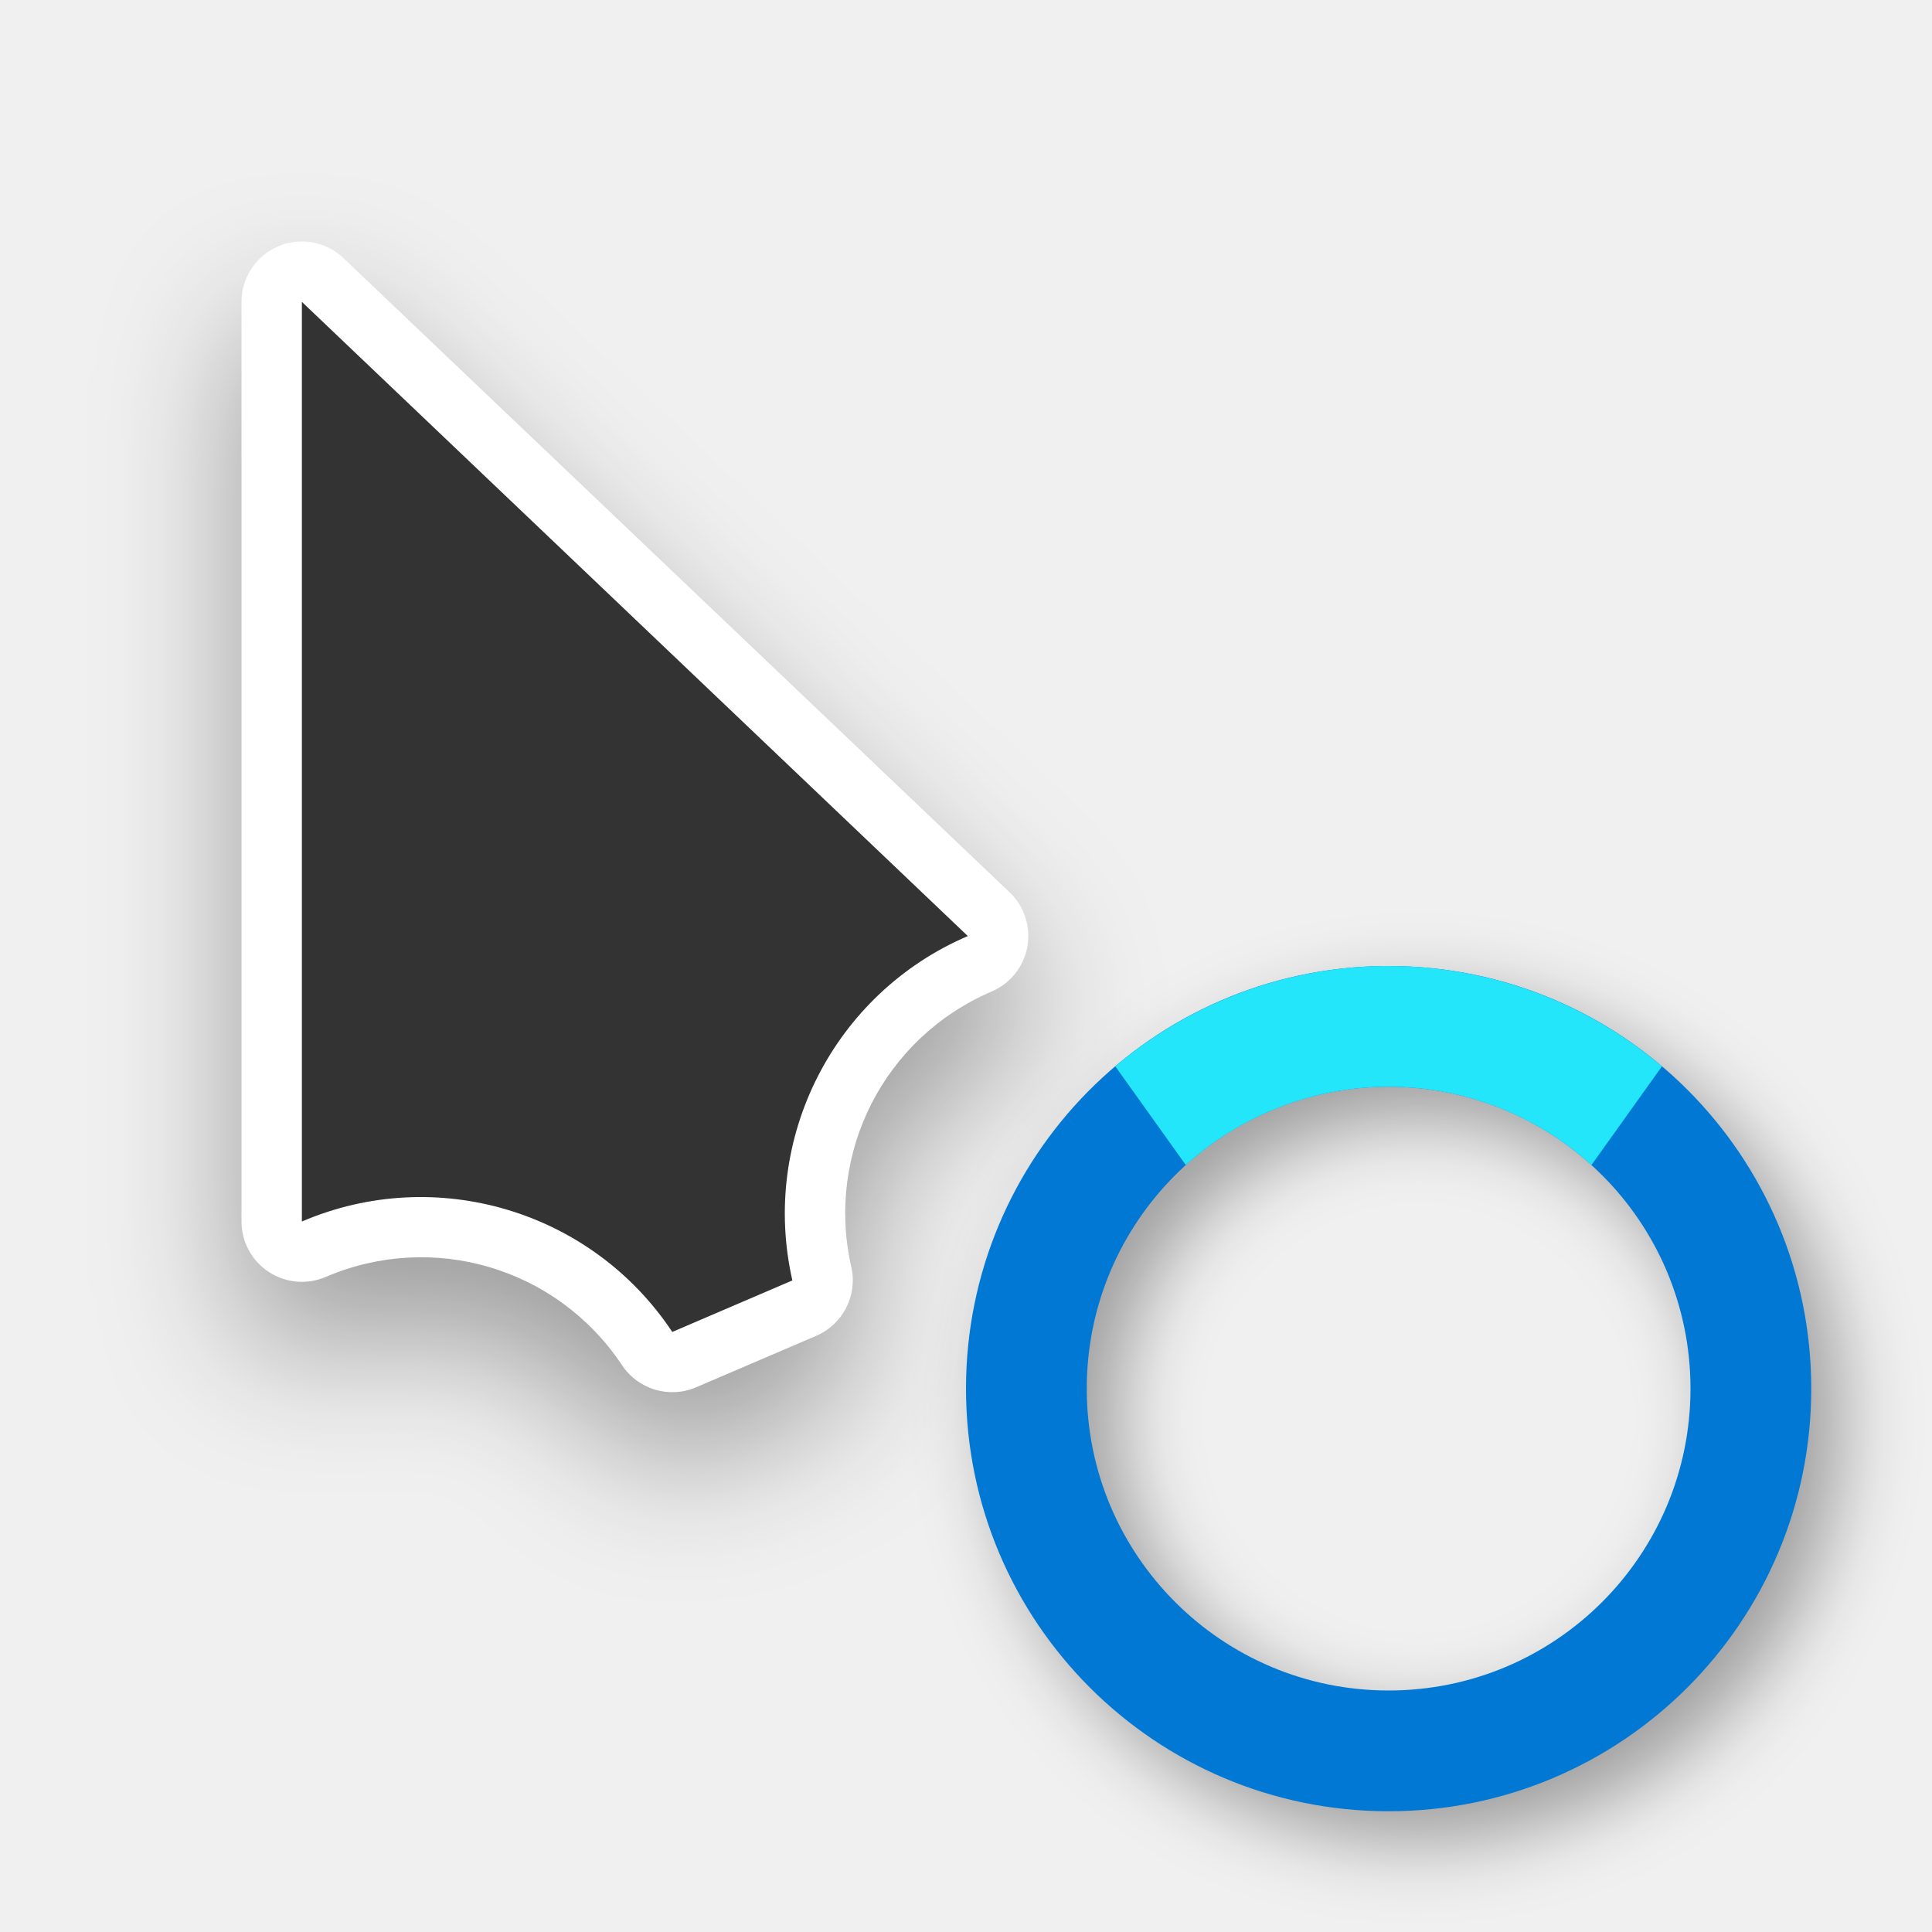
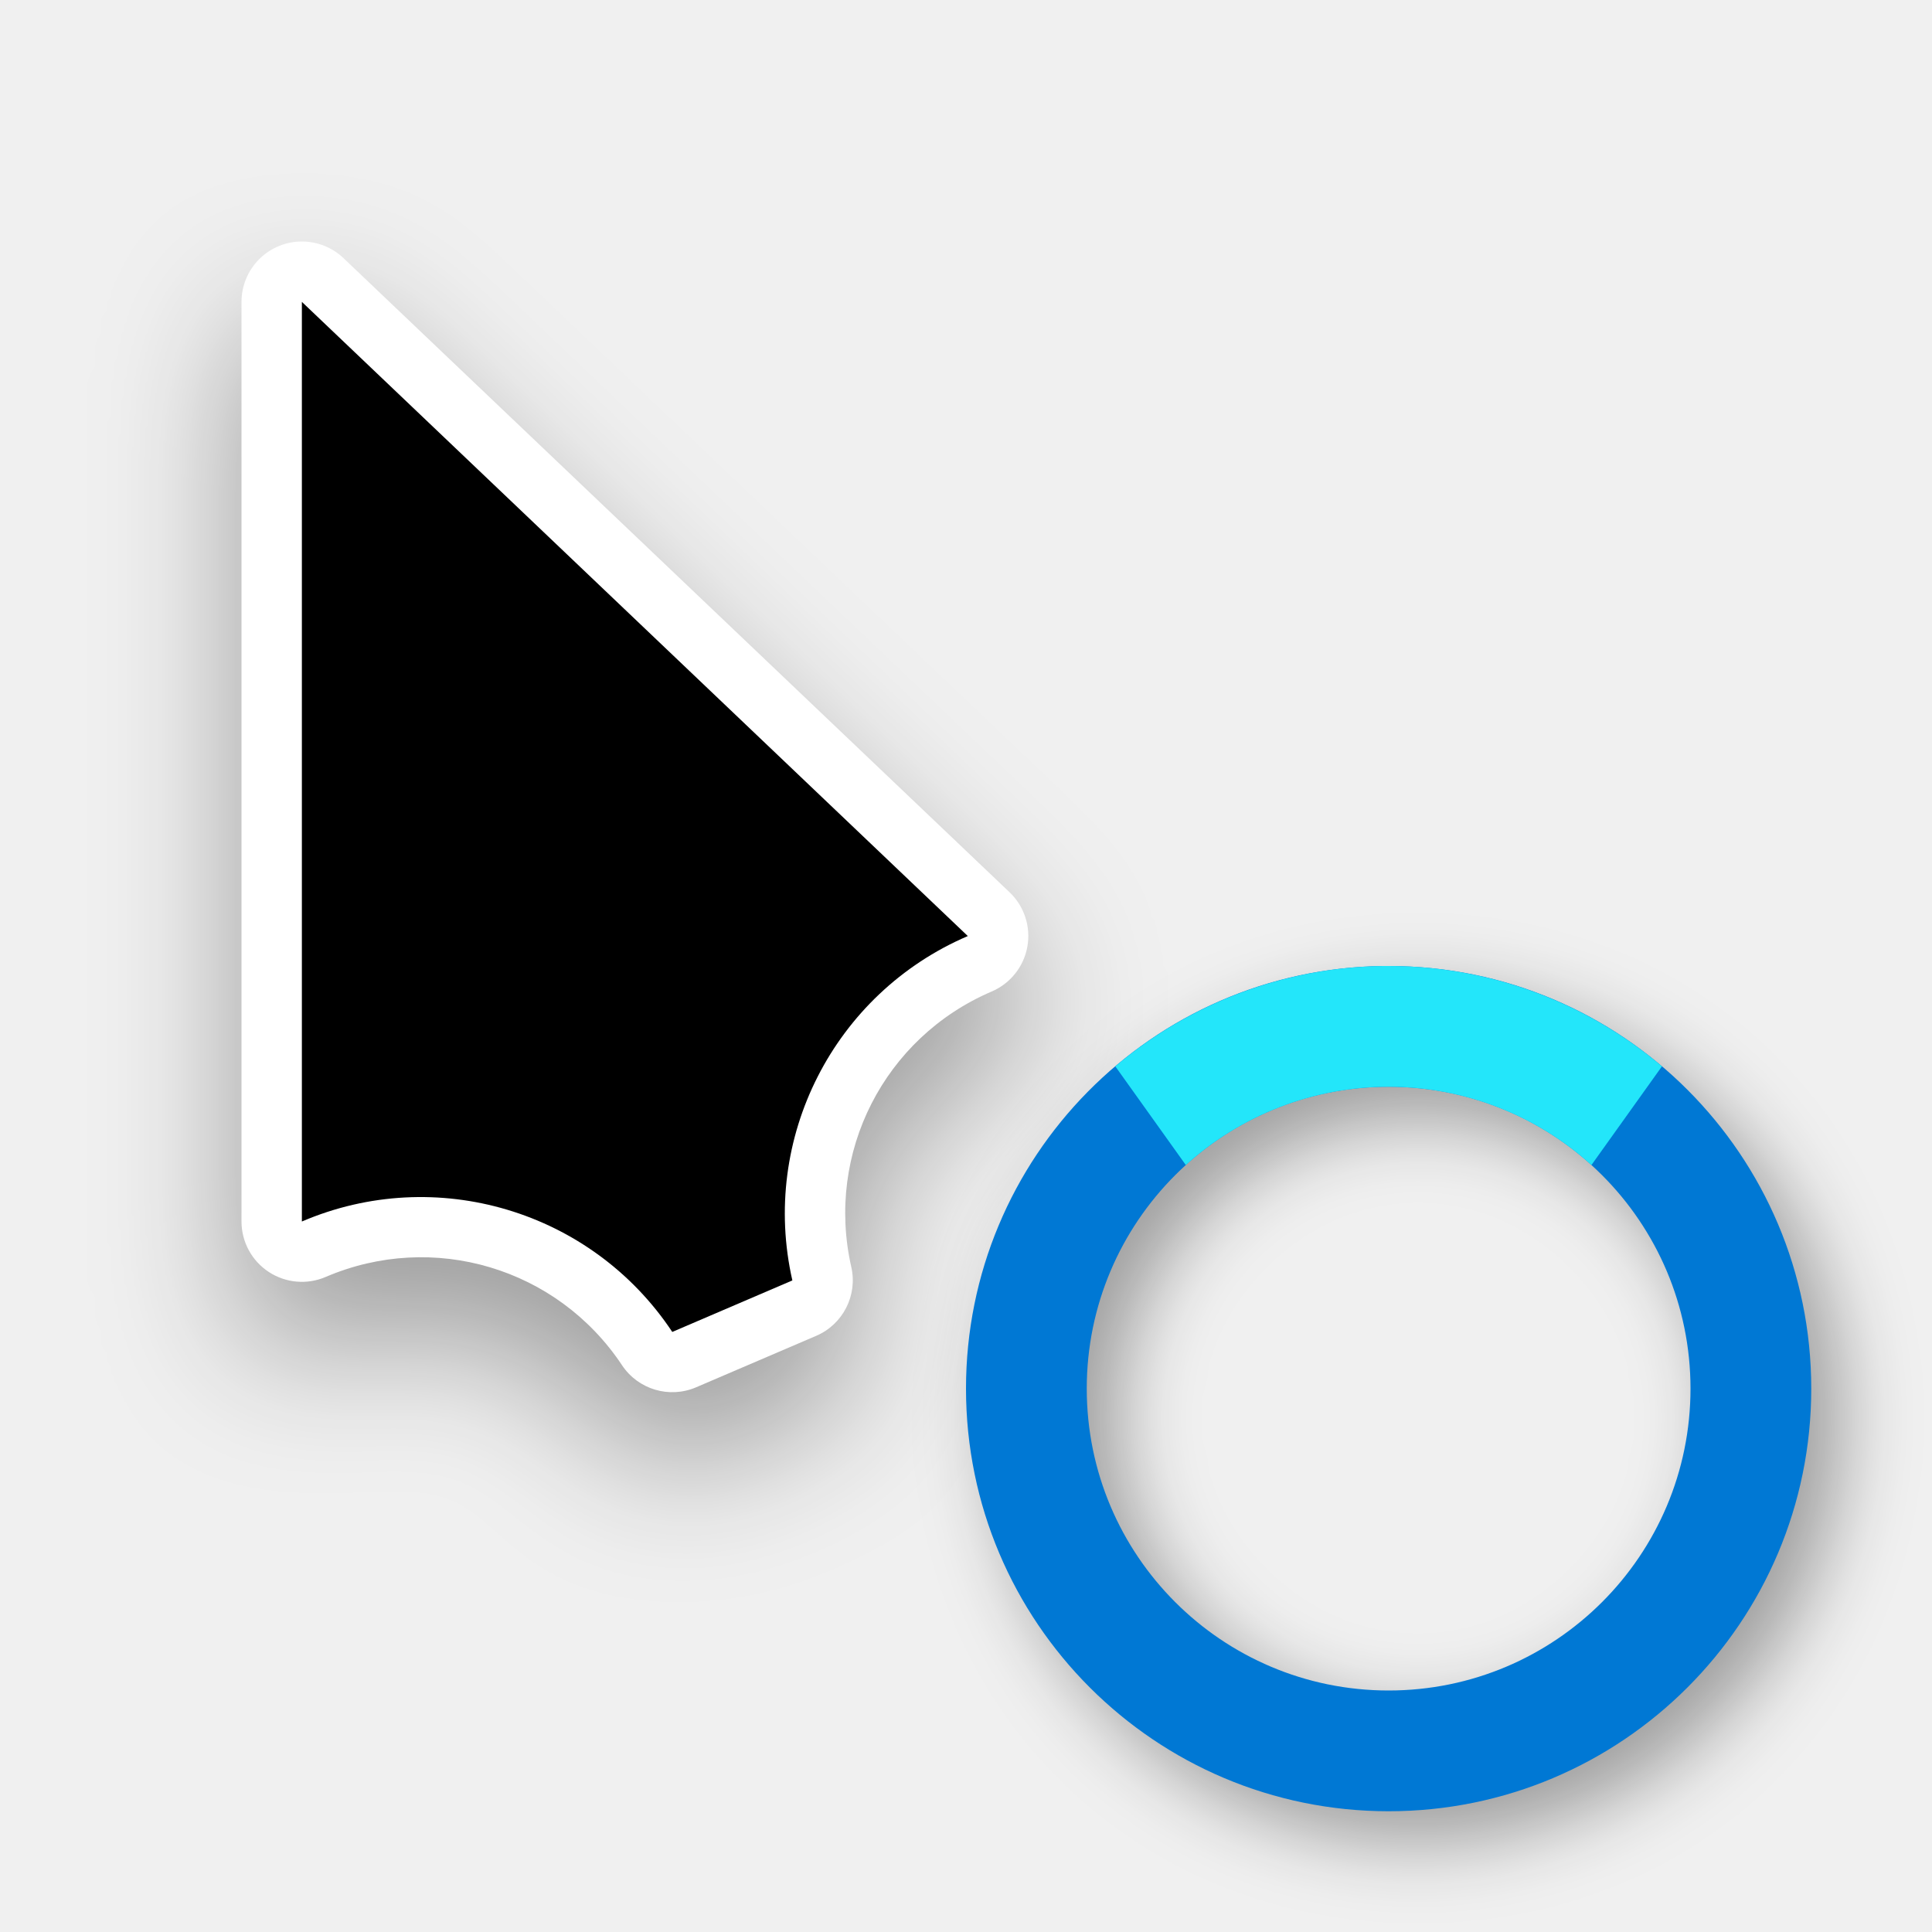
<svg xmlns="http://www.w3.org/2000/svg" width="32" height="32" version="1.1" viewBox="0 0 32 32" id="svg70">
  <defs id="defs38">
    <filter style="color-interpolation-filters:sRGB" id="filter880" x="-0.213" width="1.427" y="-0.146" height="1.292">
      <feGaussianBlur stdDeviation="1.158" id="feGaussianBlur882" />
    </filter>
    <filter style="color-interpolation-filters:sRGB" id="filter930" x="-0.108" width="1.216" y="-0.108" height="1.216">
      <feGaussianBlur stdDeviation="0.63" id="feGaussianBlur932" />
    </filter>
  </defs>
  <path id="path896" style="opacity:0.35;fill:#000000;fill-opacity:1;stroke:none;stroke-width:2;stroke-linecap:round;stroke-linejoin:round;stroke-miterlimit:4;stroke-dasharray:none;stroke-opacity:1;paint-order:stroke fill markers;filter:url(#filter930)" d="m 23.394,16.488 a 7,7 0 0 0 -6.906,7 7,7 0 0 0 7,7 7,7 0 0 0 7,-7 7,7 0 0 0 -7,-7 7,7 0 0 0 -0.094,0 z m 0.094,2 a 5,5 0 0 1 5,5 5,5 0 0 1 -5,5 5,5 0 0 1 -5,-5 5,5 0 0 1 5,-5 z" />
  <g id="g887">
    <path style="color:#000000;font-style:normal;font-variant:normal;font-weight:normal;font-stretch:normal;font-size:medium;line-height:normal;font-family:sans-serif;font-variant-ligatures:normal;font-variant-position:normal;font-variant-caps:normal;font-variant-numeric:normal;font-variant-alternates:normal;font-variant-east-asian:normal;font-feature-settings:normal;font-variation-settings:normal;text-indent:0;text-align:start;text-decoration:none;text-decoration-line:none;text-decoration-style:solid;text-decoration-color:#000000;letter-spacing:normal;word-spacing:normal;text-transform:none;writing-mode:lr-tb;direction:ltr;text-orientation:mixed;dominant-baseline:auto;baseline-shift:baseline;text-anchor:start;white-space:normal;shape-padding:0;shape-margin:0;inline-size:0;clip-rule:nonzero;display:inline;overflow:visible;visibility:visible;opacity:0.35;isolation:auto;mix-blend-mode:normal;color-interpolation:sRGB;color-interpolation-filters:linearRGB;solid-color:#000000;solid-opacity:1;vector-effect:none;fill:#000000;fill-opacity:1;fill-rule:nonzero;stroke:none;stroke-linecap:round;stroke-linejoin:round;stroke-miterlimit:4;stroke-dasharray:none;stroke-dashoffset:0;stroke-opacity:1;paint-order:stroke fill markers;filter:url(#filter880);color-rendering:auto;image-rendering:auto;shape-rendering:auto;text-rendering:auto;enable-background:accumulate;stop-color:#000000" d="M 5.004,5.16 C 4.45,5.158 4,5.606 4,6.16 V 21.393 c 7.644e-4,0.718 0.735,1.201 1.395,0.918 1.78,-0.763 3.836,-0.151 4.908,1.463 0.267,0.402 0.783,0.555 1.227,0.365 l 1.988,-0.852 c 0.444,-0.19 0.689,-0.67 0.582,-1.141 -0.429,-1.889 0.544,-3.799 2.324,-4.562 0.661,-0.282 0.818,-1.149 0.297,-1.645 L 5.689,5.436 C 5.504,5.26 5.259,5.161 5.004,5.16 Z" id="path878" />
    <path style="color:#000000;font-style:normal;font-variant:normal;font-weight:normal;font-stretch:normal;font-size:medium;line-height:normal;font-family:sans-serif;font-variant-ligatures:normal;font-variant-position:normal;font-variant-caps:normal;font-variant-numeric:normal;font-variant-alternates:normal;font-variant-east-asian:normal;font-feature-settings:normal;font-variation-settings:normal;text-indent:0;text-align:start;text-decoration:none;text-decoration-line:none;text-decoration-style:solid;text-decoration-color:#000000;letter-spacing:normal;word-spacing:normal;text-transform:none;writing-mode:lr-tb;direction:ltr;text-orientation:mixed;dominant-baseline:auto;baseline-shift:baseline;text-anchor:start;white-space:normal;shape-padding:0;shape-margin:0;inline-size:0;clip-rule:nonzero;display:inline;overflow:visible;visibility:visible;isolation:auto;mix-blend-mode:normal;color-interpolation:sRGB;color-interpolation-filters:linearRGB;solid-color:#000000;solid-opacity:1;vector-effect:none;fill:#ffffff;fill-opacity:1;fill-rule:nonzero;stroke:none;stroke-linecap:round;stroke-linejoin:round;stroke-miterlimit:4;stroke-dasharray:none;stroke-dashoffset:0;stroke-opacity:1;paint-order:stroke fill markers;color-rendering:auto;image-rendering:auto;shape-rendering:auto;text-rendering:auto;enable-background:accumulate;stop-color:#000000" d="M 5.004,4 A 1,1 0 0 0 4,5 v 15.232 a 1,1 0 0 0 1.395,0.918 c 1.78,-0.763 3.836,-0.151 4.908,1.463 a 1,1 0 0 0 1.227,0.365 l 1.988,-0.852 a 1,1 0 0 0 0.582,-1.141 c -0.429,-1.889 0.544,-3.799 2.324,-4.562 a 1,1 0 0 0 0.297,-1.645 L 5.689,4.275 A 1,1 0 0 0 5.004,4 Z M 6,7.334 14.439,15.371 c -1.614,1.22 -2.485,3.145 -2.332,5.186 L 11.363,20.875 C 9.991,19.357 7.997,18.66 6,18.988 Z" id="path872" />
-     <path style="color:#000000;font-style:normal;font-variant:normal;font-weight:normal;font-stretch:normal;font-size:medium;line-height:normal;font-family:sans-serif;font-variant-ligatures:normal;font-variant-position:normal;font-variant-caps:normal;font-variant-numeric:normal;font-variant-alternates:normal;font-variant-east-asian:normal;font-feature-settings:normal;font-variation-settings:normal;text-indent:0;text-align:start;text-decoration:none;text-decoration-line:none;text-decoration-style:solid;text-decoration-color:#000000;letter-spacing:normal;word-spacing:normal;text-transform:none;writing-mode:lr-tb;direction:ltr;text-orientation:mixed;dominant-baseline:auto;baseline-shift:baseline;text-anchor:start;white-space:normal;shape-padding:0;shape-margin:0;inline-size:0;clip-rule:nonzero;display:inline;overflow:visible;visibility:visible;isolation:auto;mix-blend-mode:normal;color-interpolation:sRGB;color-interpolation-filters:linearRGB;solid-color:#000000;solid-opacity:1;vector-effect:none;fill:#333333;fill-opacity:1;fill-rule:nonzero;stroke:none;stroke-width:2;stroke-linecap:round;stroke-linejoin:round;stroke-miterlimit:4;stroke-dasharray:none;stroke-dashoffset:0;stroke-opacity:1;paint-order:stroke fill markers;color-rendering:auto;image-rendering:auto;shape-rendering:auto;text-rendering:auto;enable-background:accumulate;stop-color:#000000" d="m 5,5 v 15.232 c 2.218,-0.951 4.8,-0.181 6.135,1.829 l 1.989,-0.853 c -0.535,-2.353 0.688,-4.753 2.906,-5.704 z" id="path874" />
+     <path style="color:#000000;font-style:normal;font-variant:normal;font-weight:normal;font-stretch:normal;font-size:medium;line-height:normal;font-family:sans-serif;font-variant-ligatures:normal;font-variant-position:normal;font-variant-caps:normal;font-variant-numeric:normal;font-variant-alternates:normal;font-variant-east-asian:normal;font-feature-settings:normal;font-variation-settings:normal;text-indent:0;text-align:start;text-decoration:none;text-decoration-line:none;text-decoration-style:solid;text-decoration-color:#000000;letter-spacing:normal;word-spacing:normal;text-transform:none;writing-mode:lr-tb;direction:ltr;text-orientation:mixed;dominant-baseline:auto;baseline-shift:baseline;text-anchor:start;white-space:normal;shape-padding:0;shape-margin:0;inline-size:0;clip-rule:nonzero;display:inline;overflow:visible;visibility:visible;isolation:auto;mix-blend-mode:normal;color-interpolation:sRGB;color-interpolation-filters:linearRGB;solid-color:#000000;solid-opacity:1;vector-effect:none;fill:#000000;fill-opacity:1;fill-rule:nonzero;stroke:none;stroke-width:2;stroke-linecap:round;stroke-linejoin:round;stroke-miterlimit:4;stroke-dasharray:none;stroke-dashoffset:0;stroke-opacity:1;paint-order:stroke fill markers;color-rendering:auto;image-rendering:auto;shape-rendering:auto;text-rendering:auto;enable-background:accumulate;stop-color:#000000" d="m 5,5 v 15.232 c 2.218,-0.951 4.8,-0.181 6.135,1.829 l 1.989,-0.853 c -0.535,-2.353 0.688,-4.753 2.906,-5.704 z" id="path874" />
  </g>
  <g id="g987">
    <path id="path1010" style="opacity:1;fill:#0078d4;fill-opacity:1;stroke:none;stroke-width:2;stroke-linecap:round;stroke-linejoin:round;stroke-miterlimit:4;stroke-dasharray:none;stroke-opacity:1;paint-order:stroke fill markers" d="M 22.906,16 A 7,7 0 0 0 16,23 a 7,7 0 0 0 7,7 7,7 0 0 0 7,-7 7,7 0 0 0 -7,-7 7,7 0 0 0 -0.094,0 z M 23,18 a 5,5 0 0 1 5,5 5,5 0 0 1 -5,5 5,5 0 0 1 -5,-5 5,5 0 0 1 5,-5 z" />
    <path id="rect890" style="opacity:1;fill:#23e6fa;fill-opacity:1;stroke:none;stroke-width:2" d="M 22.906 16 A 7 7 0 0 0 18.473 17.662 L 19.641 19.297 A 5 5 0 0 1 23 18 A 5 5 0 0 1 26.359 19.297 L 27.527 17.662 A 7 7 0 0 0 23 16 A 7 7 0 0 0 22.906 16 z " />
  </g>
</svg>
